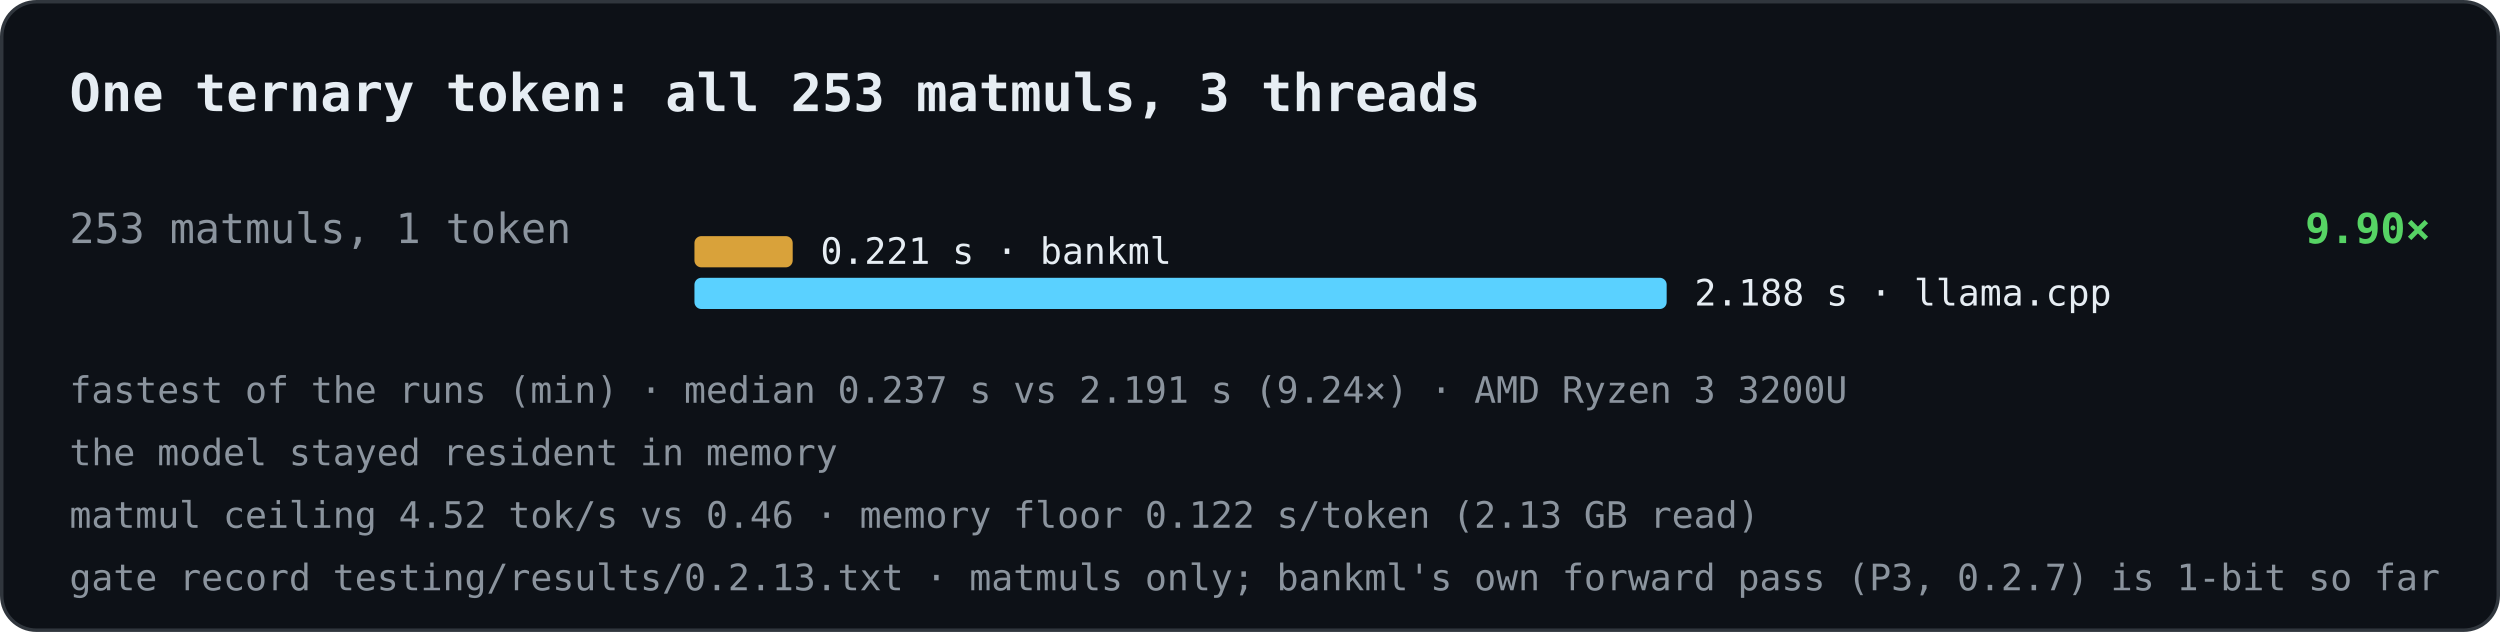
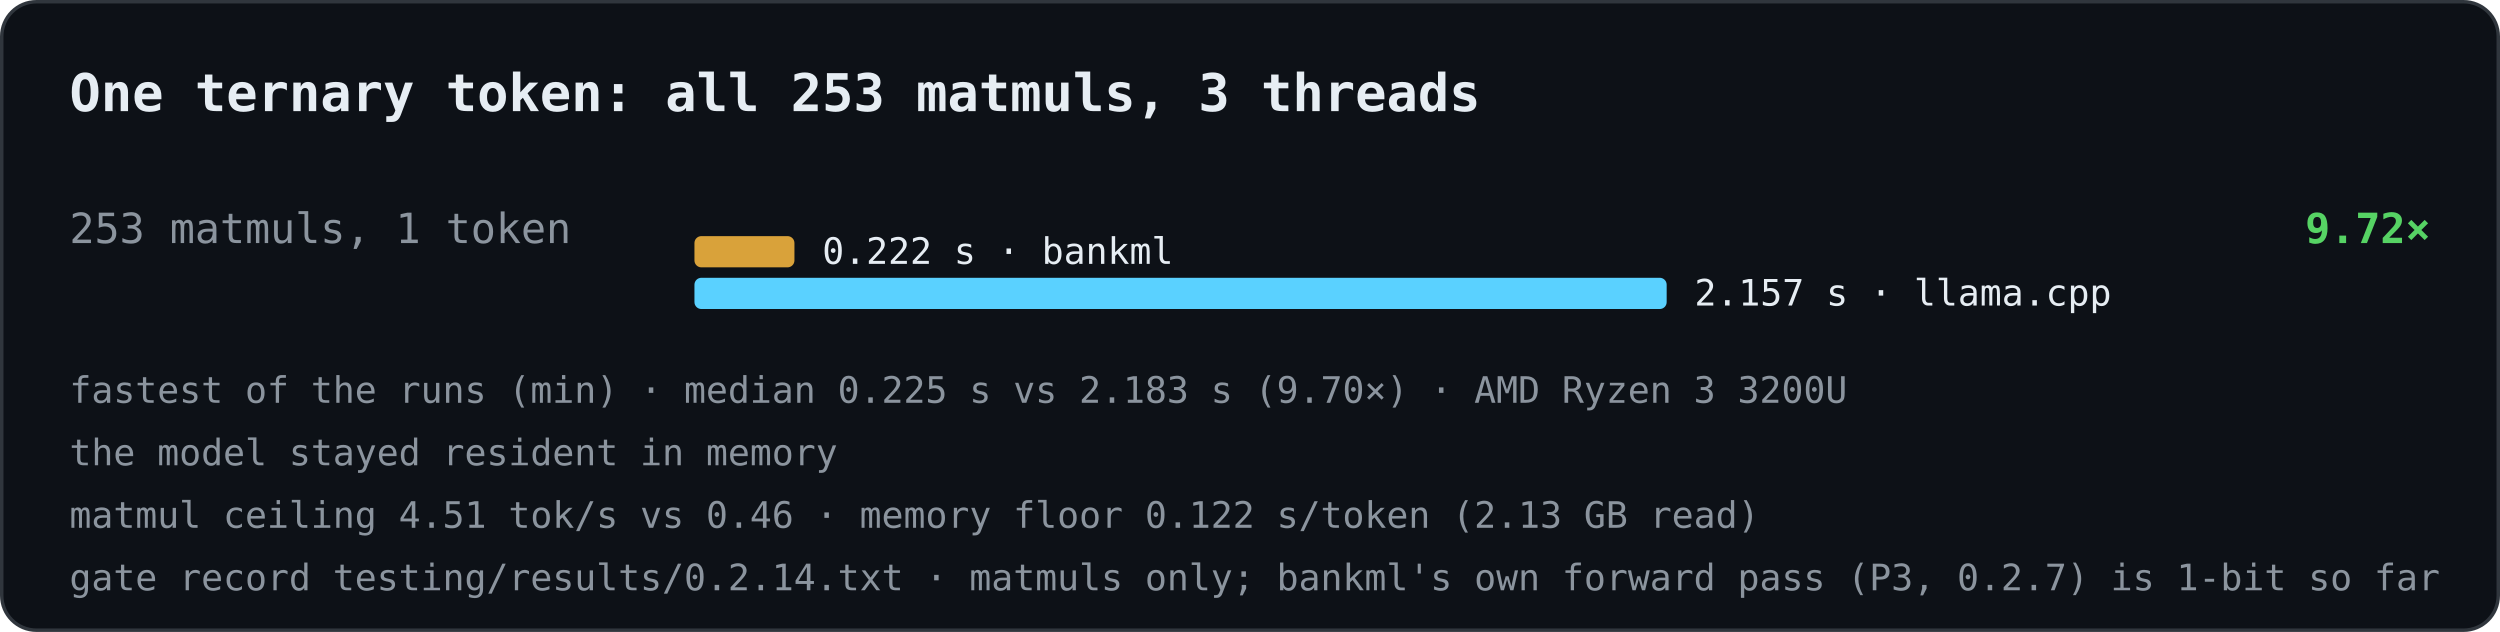
<svg xmlns="http://www.w3.org/2000/svg" width="720" height="182" viewBox="0 0 720 182" role="img" aria-label="One ternary token: all 253 matmuls, 3 threads">
  <rect x="0.5" y="0.5" width="719" height="181" rx="10" fill="#0d1117" stroke="#30363d" />
  <text x="20" y="32" font-family="ui-monospace,SFMono-Regular,Menlo,Consolas,monospace" font-size="15" font-weight="700" text-anchor="start" fill="#e6edf3">One ternary token: all 253 matmuls, 3 threads</text>
  <text x="20" y="70" font-family="ui-monospace,SFMono-Regular,Menlo,Consolas,monospace" font-size="12" font-weight="400" text-anchor="start" fill="#8b949e">253 matmuls, 1 token</text>
-   <rect x="200" y="68" width="28.3" height="9" rx="2" fill="#D9A23A" />
-   <text x="236.3" y="76" font-family="ui-monospace,SFMono-Regular,Menlo,Consolas,monospace" font-size="10.5" font-weight="400" text-anchor="start" fill="#e6edf3">0.221 s · bankml</text>
+   <rect x="200" y="68" width="28.8" height="9" rx="2" fill="#D9A23A" />
+   <text x="236.8" y="76" font-family="ui-monospace,SFMono-Regular,Menlo,Consolas,monospace" font-size="10.5" font-weight="400" text-anchor="start" fill="#e6edf3">0.222 s · bankml</text>
  <rect x="200" y="80" width="280.0" height="9" rx="2" fill="#5AD1FF" />
-   <text x="488.0" y="88" font-family="ui-monospace,SFMono-Regular,Menlo,Consolas,monospace" font-size="10.5" font-weight="400" text-anchor="start" fill="#e6edf3">2.188 s · llama.cpp</text>
-   <text x="700" y="70" font-family="ui-monospace,SFMono-Regular,Menlo,Consolas,monospace" font-size="12" font-weight="700" text-anchor="end" fill="#56D364">9.90×</text>
-   <text x="20" y="116" font-family="ui-monospace,SFMono-Regular,Menlo,Consolas,monospace" font-size="10.5" font-weight="400" text-anchor="start" fill="#8b949e">fastest of the runs (min) · median 0.237 s vs 2.191 s (9.24×) · AMD Ryzen 3 3200U</text>
+   <text x="488.0" y="88" font-family="ui-monospace,SFMono-Regular,Menlo,Consolas,monospace" font-size="10.5" font-weight="400" text-anchor="start" fill="#e6edf3">2.157 s · llama.cpp</text>
+   <text x="700" y="70" font-family="ui-monospace,SFMono-Regular,Menlo,Consolas,monospace" font-size="12" font-weight="700" text-anchor="end" fill="#56D364">9.72×</text>
+   <text x="20" y="116" font-family="ui-monospace,SFMono-Regular,Menlo,Consolas,monospace" font-size="10.5" font-weight="400" text-anchor="start" fill="#8b949e">fastest of the runs (min) · median 0.225 s vs 2.183 s (9.70×) · AMD Ryzen 3 3200U</text>
  <text x="20" y="134" font-family="ui-monospace,SFMono-Regular,Menlo,Consolas,monospace" font-size="10.5" font-weight="400" text-anchor="start" fill="#8b949e">the model stayed resident in memory</text>
-   <text x="20" y="152" font-family="ui-monospace,SFMono-Regular,Menlo,Consolas,monospace" font-size="10.5" font-weight="400" text-anchor="start" fill="#8b949e">matmul ceiling 4.52 tok/s vs 0.46 · memory floor 0.122 s/token (2.13 GB read)</text>
-   <text x="20" y="170" font-family="ui-monospace,SFMono-Regular,Menlo,Consolas,monospace" font-size="10.5" font-weight="400" text-anchor="start" fill="#8b949e">gate record testing/results/0.2.13.txt · matmuls only; bankml's own forward pass (P3, 0.2.7) is 1-bit so far</text>
+   <text x="20" y="152" font-family="ui-monospace,SFMono-Regular,Menlo,Consolas,monospace" font-size="10.5" font-weight="400" text-anchor="start" fill="#8b949e">matmul ceiling 4.51 tok/s vs 0.46 · memory floor 0.122 s/token (2.13 GB read)</text>
+   <text x="20" y="170" font-family="ui-monospace,SFMono-Regular,Menlo,Consolas,monospace" font-size="10.5" font-weight="400" text-anchor="start" fill="#8b949e">gate record testing/results/0.2.14.txt · matmuls only; bankml's own forward pass (P3, 0.2.7) is 1-bit so far</text>
</svg>
